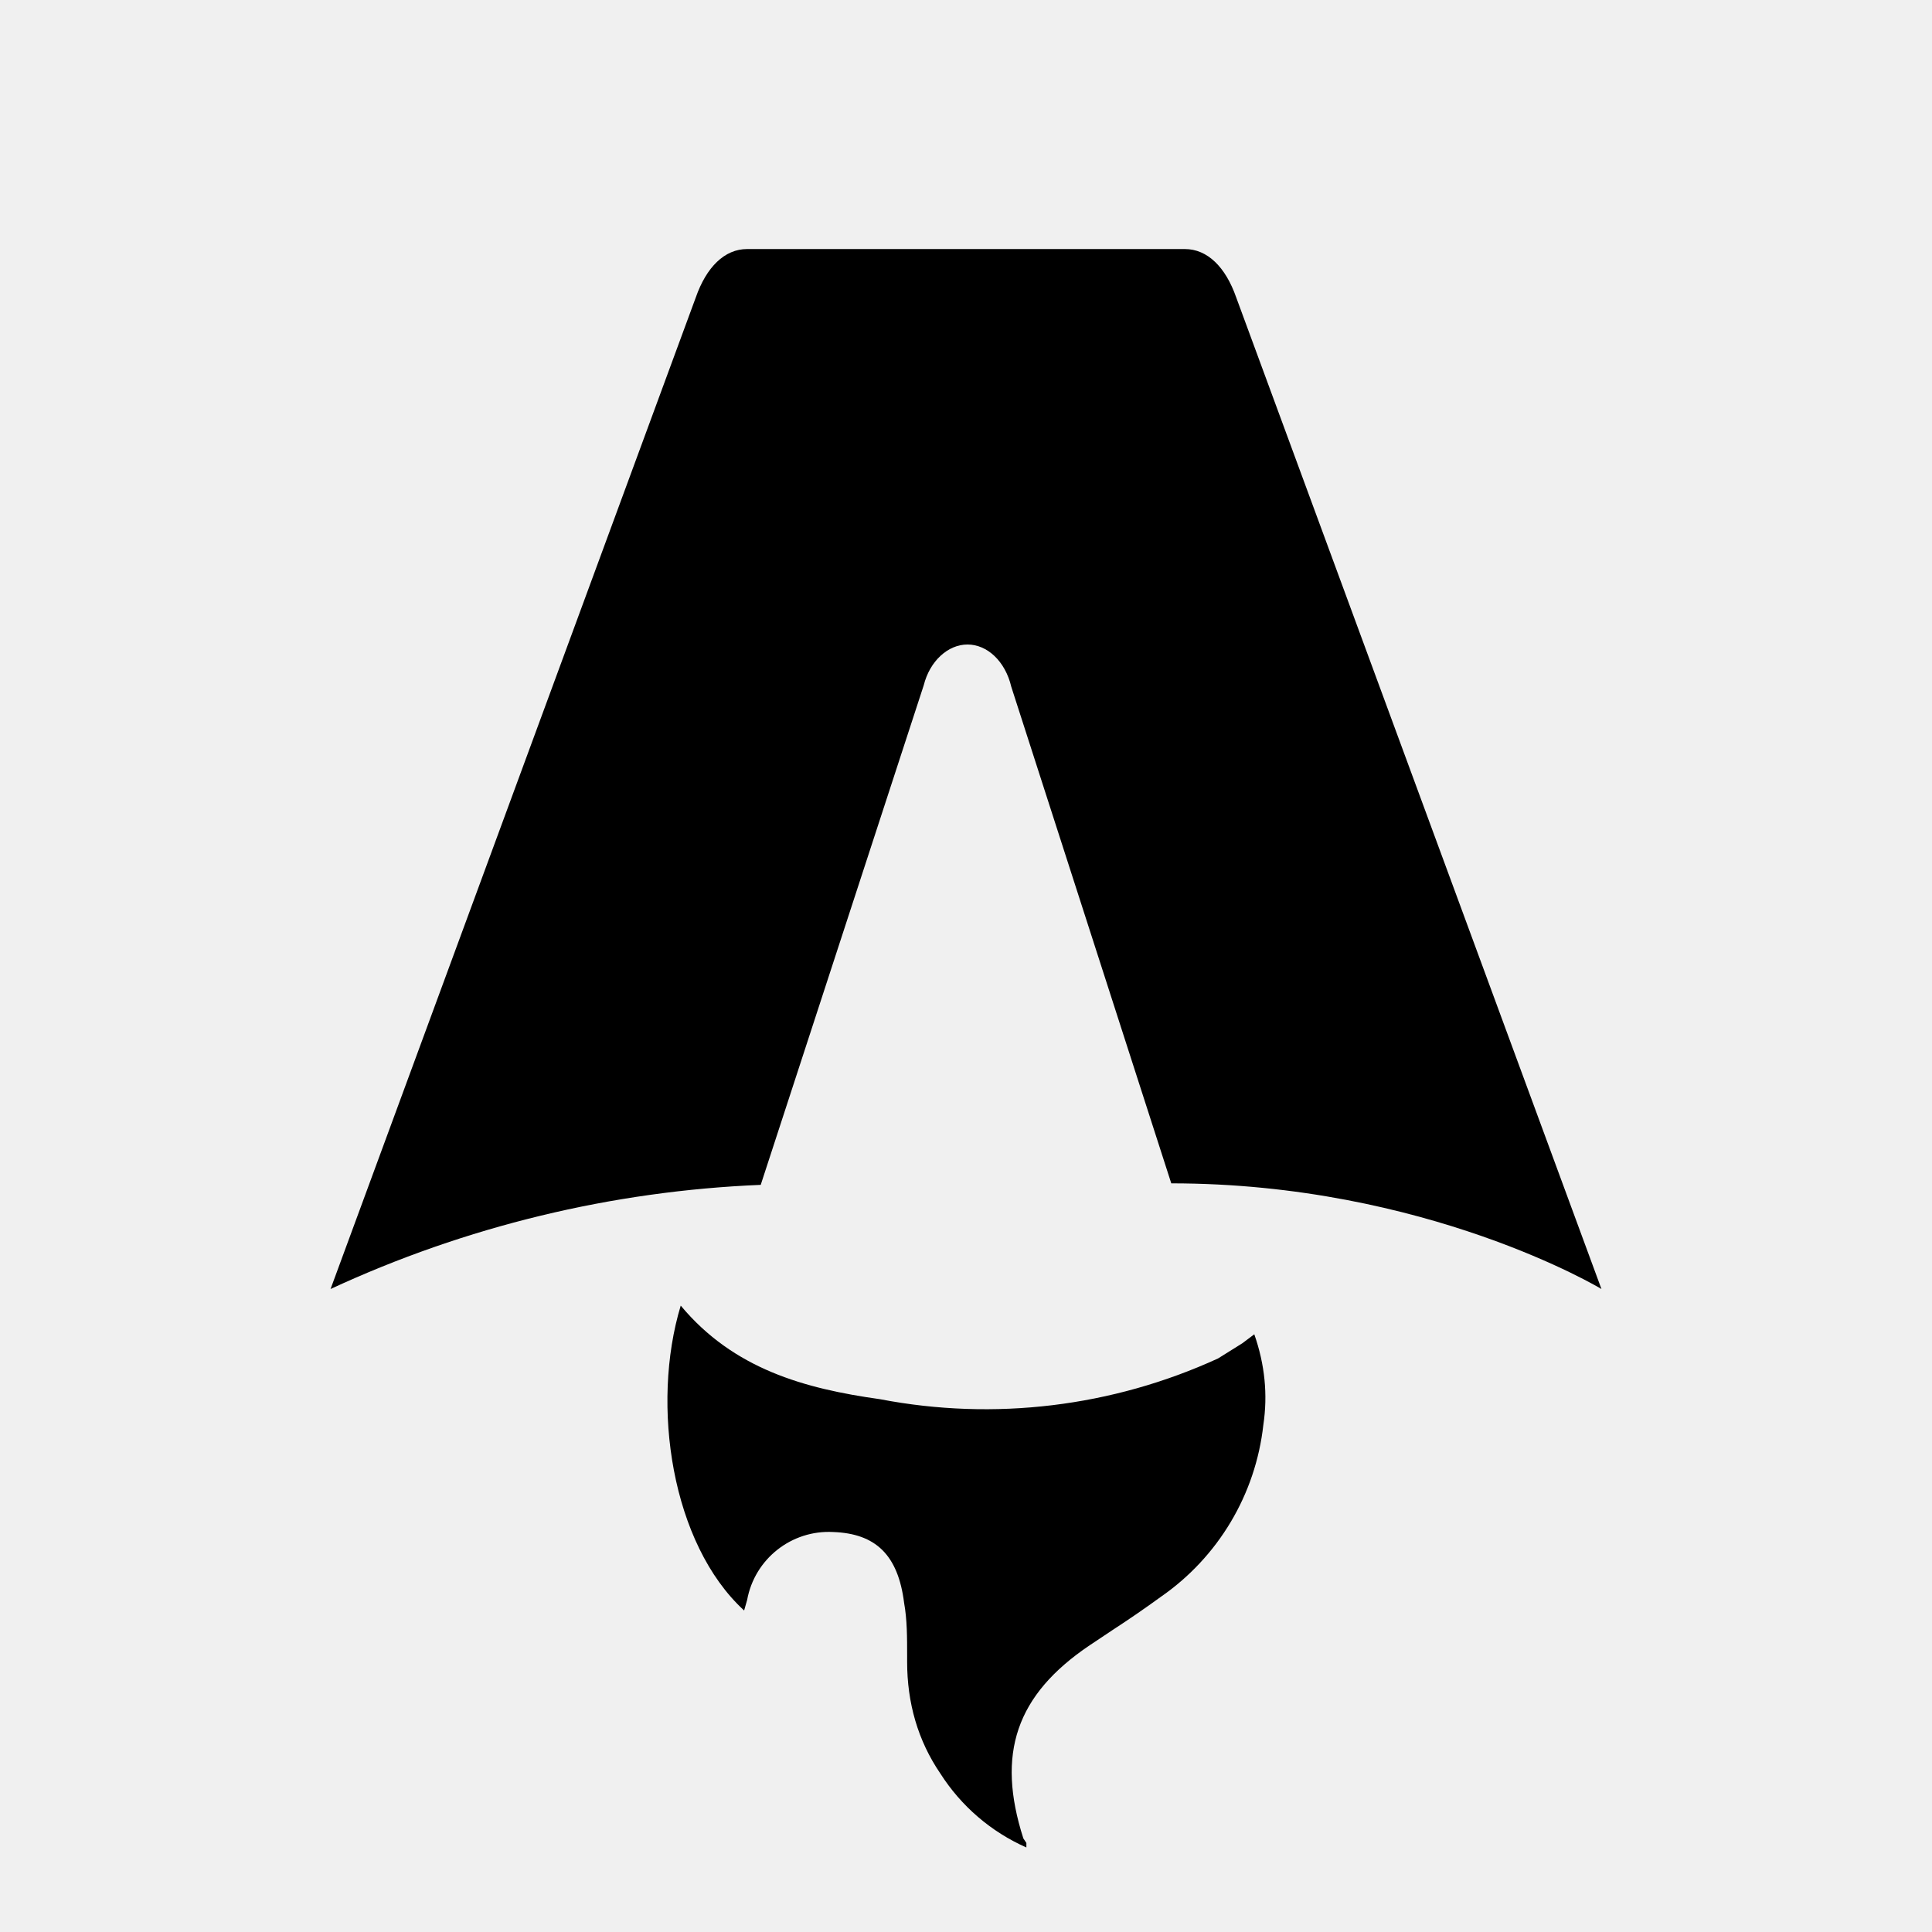
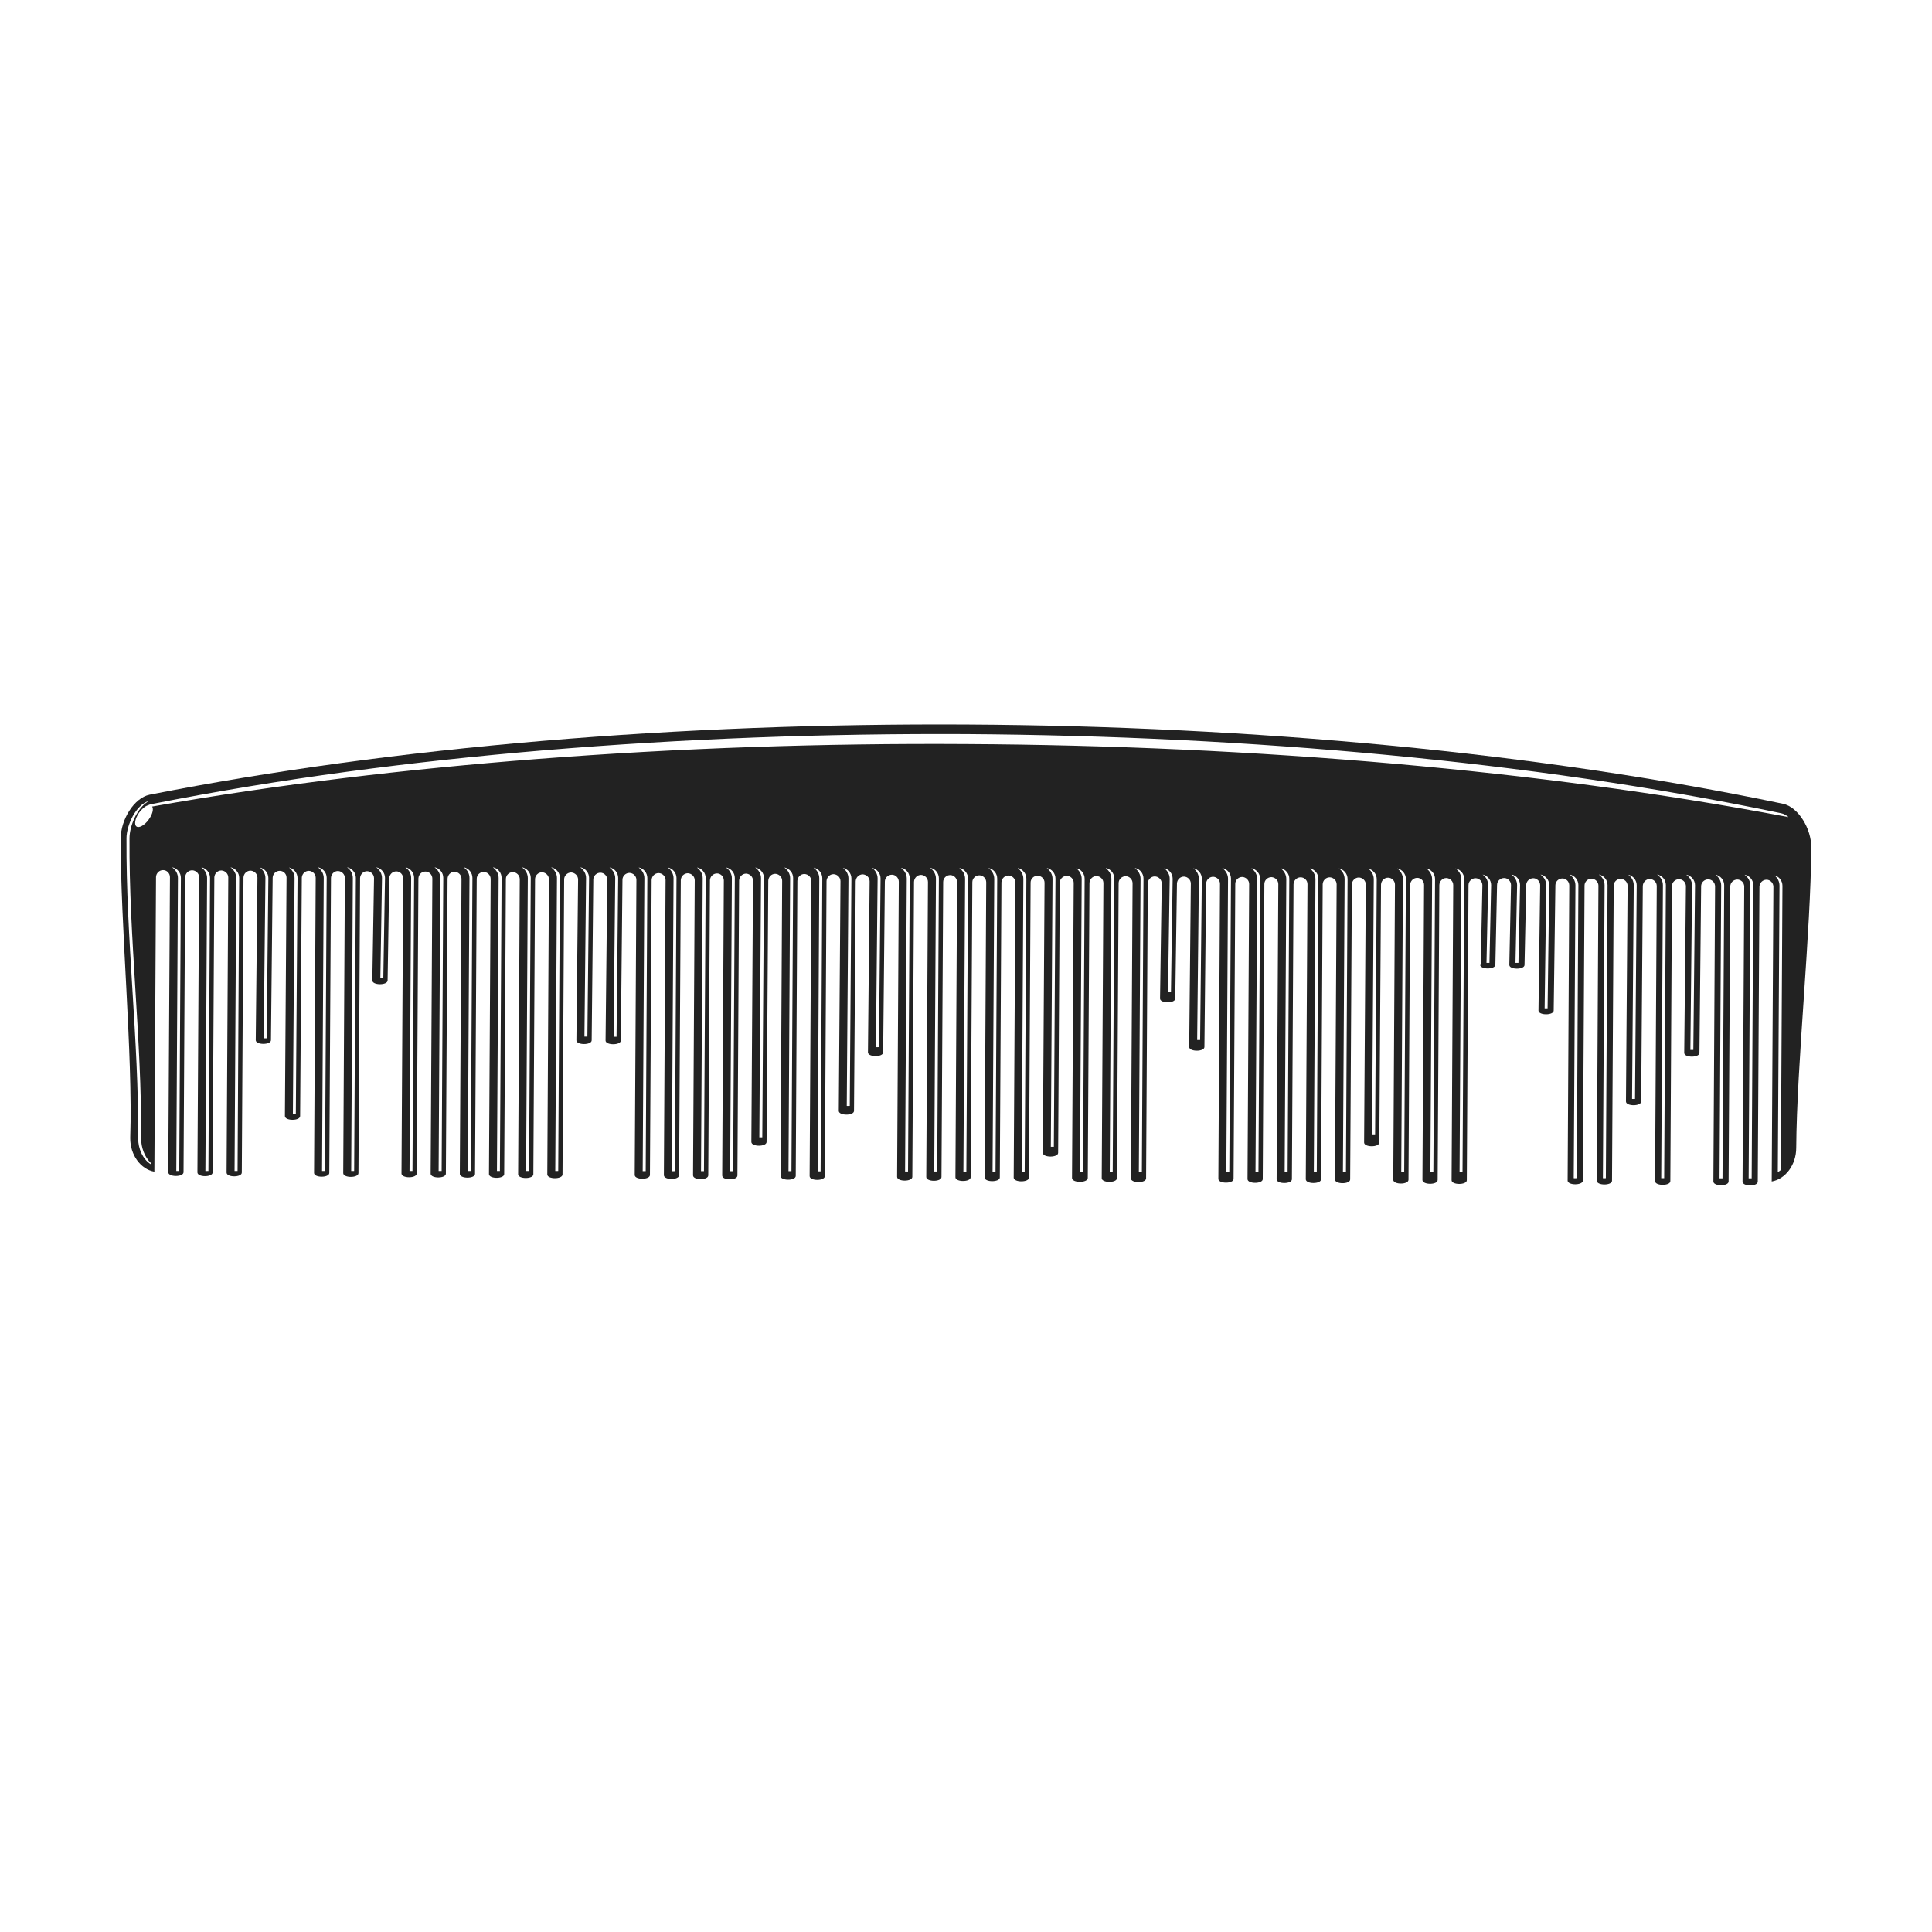
- <svg xmlns="http://www.w3.org/2000/svg" fill="none" viewBox="0 0 128 128">
-   <path d="M50.4 78.5a75.1 75.1 0 0 0-28.5 6.9l24.2-65.7c.7-2 1.9-3.2 3.4-3.2h29c1.5 0 2.7 1.2 3.4 3.2l24.2 65.7s-11.6-7-28.5-7L67 45.5c-.4-1.7-1.6-2.8-2.9-2.8-1.3 0-2.5 1.1-2.9 2.7L50.4 78.5Zm-1.1 28.2Zm-4.2-20.2c-2 6.6-.6 15.8 4.2 20.2a17.5 17.5 0 0 1 .2-.7 5.5 5.5 0 0 1 5.7-4.5c2.8.1 4.3 1.5 4.7 4.7.2 1.1.2 2.3.2 3.5v.4c0 2.7.7 5.2 2.2 7.4a13 13 0 0 0 5.7 4.9v-.3l-.2-.3c-1.8-5.6-.5-9.5 4.4-12.8l1.5-1a73 73 0 0 0 3.2-2.2 16 16 0 0 0 6.8-11.4c.3-2 .1-4-.6-6l-.8.6-1.6 1a37 37 0 0 1-22.4 2.7c-5-.7-9.7-2-13.2-6.2Z" />
-   <style>
-         path { fill: #000; }
-         @media (prefers-color-scheme: dark) {
-             path { fill: #FFF; }
-         }
-     </style>
+ <svg xmlns="http://www.w3.org/2000/svg" width="32" height="32" viewBox="0 0 32 32" fill="none">
+   <rect width="32" height="32" fill="white" />
+   <g clip-path="url(#clip0_34_2)">
+     <path fill-rule="evenodd" clip-rule="evenodd" d="M24.526 15.985L24.553 14.663C24.553 14.598 24.501 14.546 24.439 14.546C24.375 14.546 24.323 14.598 24.323 14.66L24.295 19.548C24.295 19.63 24.043 19.63 24.043 19.548L24.07 14.66C24.07 14.595 24.018 14.546 23.956 14.543C23.892 14.543 23.843 14.595 23.84 14.657L23.812 19.544C23.812 19.63 23.56 19.627 23.56 19.544L23.587 14.657C23.587 14.592 23.535 14.54 23.474 14.54C23.409 14.54 23.36 14.592 23.357 14.653L23.329 19.541C23.329 19.624 23.077 19.624 23.077 19.541L23.105 14.653C23.105 14.589 23.052 14.537 22.991 14.537C22.926 14.537 22.877 14.589 22.874 14.65L22.846 18.923C22.846 19.006 22.594 19.006 22.594 18.923L22.622 14.65C22.622 14.586 22.569 14.537 22.508 14.534C22.443 14.534 22.394 14.586 22.391 14.647L22.363 19.535C22.363 19.618 22.111 19.618 22.111 19.535L22.139 14.647C22.139 14.583 22.087 14.534 22.025 14.531C21.96 14.531 21.911 14.583 21.908 14.644L21.881 19.532C21.881 19.615 21.628 19.615 21.628 19.532L21.656 14.644C21.656 14.58 21.604 14.531 21.542 14.531C21.478 14.531 21.428 14.583 21.425 14.644L21.398 19.532C21.398 19.615 21.145 19.615 21.145 19.532L21.173 14.644C21.173 14.58 21.121 14.531 21.059 14.528C20.995 14.528 20.942 14.58 20.942 14.641L20.915 19.529C20.915 19.612 20.663 19.612 20.663 19.529L20.69 14.641C20.69 14.58 20.638 14.528 20.576 14.525C20.512 14.525 20.46 14.577 20.46 14.638L20.432 19.526C20.432 19.609 20.18 19.609 20.18 19.526L20.207 14.638C20.207 14.574 20.155 14.525 20.094 14.522C20.029 14.522 19.98 14.574 19.977 14.635L19.949 17.341C19.949 17.423 19.697 17.423 19.697 17.341L19.724 14.635C19.724 14.571 19.672 14.522 19.611 14.519C19.546 14.519 19.497 14.571 19.494 14.632L19.466 16.539C19.466 16.622 19.214 16.622 19.214 16.539L19.242 14.632C19.242 14.568 19.189 14.519 19.128 14.516C19.063 14.516 19.014 14.568 19.011 14.629L18.983 19.517C18.983 19.6 18.731 19.6 18.731 19.517L18.759 14.629C18.759 14.565 18.706 14.513 18.645 14.513C18.58 14.513 18.528 14.565 18.528 14.626L18.5 19.514C18.5 19.596 18.248 19.596 18.248 19.514L18.276 14.626C18.276 14.562 18.224 14.513 18.162 14.51C18.098 14.51 18.048 14.562 18.045 14.623L18.017 19.511C18.017 19.596 17.756 19.596 17.756 19.511L17.784 14.623C17.784 14.559 17.732 14.507 17.67 14.507C17.605 14.507 17.553 14.559 17.553 14.62L17.526 19.095C17.526 19.177 17.273 19.177 17.273 19.095L17.301 14.62C17.301 14.556 17.249 14.507 17.187 14.504C17.123 14.504 17.07 14.556 17.07 14.617L17.043 19.505C17.043 19.587 16.79 19.587 16.79 19.505L16.818 14.617C16.818 14.553 16.766 14.504 16.704 14.501C16.64 14.501 16.59 14.553 16.587 14.614L16.56 19.502C16.56 19.584 16.308 19.584 16.308 19.502L16.335 14.614C16.335 14.55 16.283 14.498 16.221 14.498C16.157 14.498 16.105 14.55 16.105 14.611L16.077 19.499C16.077 19.581 15.825 19.581 15.825 19.499L15.852 14.611C15.852 14.546 15.8 14.494 15.739 14.494C15.674 14.494 15.622 14.546 15.622 14.608L15.594 19.495C15.594 19.578 15.342 19.578 15.342 19.495L15.37 14.608C15.37 14.543 15.317 14.494 15.256 14.491C15.191 14.491 15.142 14.543 15.139 14.605L15.111 19.492C15.111 19.575 14.859 19.575 14.859 19.492L14.887 14.605C14.887 14.54 14.834 14.488 14.773 14.488C14.708 14.488 14.656 14.54 14.656 14.601L14.628 17.43C14.628 17.512 14.376 17.512 14.376 17.43L14.404 14.598C14.404 14.534 14.351 14.485 14.29 14.482C14.225 14.482 14.176 14.534 14.173 14.595L14.145 18.4C14.145 18.482 13.893 18.482 13.893 18.4L13.921 14.595C13.921 14.531 13.869 14.482 13.807 14.479C13.742 14.479 13.693 14.531 13.69 14.592L13.662 19.48C13.662 19.563 13.41 19.563 13.41 19.48L13.438 14.592C13.438 14.528 13.386 14.479 13.324 14.476C13.26 14.476 13.21 14.528 13.207 14.589L13.18 19.477C13.18 19.56 12.928 19.56 12.928 19.477L12.955 14.589C12.955 14.525 12.903 14.476 12.841 14.473C12.777 14.473 12.728 14.525 12.725 14.586L12.697 18.914C12.697 18.997 12.445 18.997 12.445 18.914L12.472 14.586C12.472 14.522 12.42 14.473 12.358 14.47C12.294 14.47 12.245 14.522 12.242 14.583L12.214 19.471C12.214 19.554 11.962 19.554 11.962 19.471L11.989 14.583C11.989 14.519 11.937 14.467 11.876 14.467C11.811 14.467 11.762 14.519 11.759 14.58L11.731 19.468C11.731 19.551 11.479 19.551 11.479 19.468L11.507 14.58C11.507 14.516 11.454 14.467 11.393 14.464C11.328 14.464 11.279 14.516 11.276 14.577L11.248 19.465C11.248 19.548 10.996 19.548 10.996 19.465L11.024 14.577C11.024 14.513 10.971 14.464 10.91 14.461C10.845 14.461 10.796 14.513 10.793 14.574L10.765 19.462C10.765 19.544 10.513 19.544 10.513 19.462L10.541 14.574C10.541 14.51 10.489 14.461 10.427 14.458C10.363 14.458 10.31 14.51 10.31 14.571L10.283 17.234C10.283 17.316 10.03 17.316 10.03 17.234L10.058 14.571C10.058 14.507 10.006 14.455 9.944 14.455C9.88 14.455 9.827 14.507 9.827 14.568L9.8 17.231C9.8 17.313 9.547 17.313 9.547 17.231L9.575 14.568C9.575 14.504 9.523 14.455 9.461 14.451C9.397 14.451 9.344 14.504 9.344 14.565L9.317 19.453C9.317 19.535 9.065 19.535 9.065 19.453L9.092 14.565C9.092 14.501 9.04 14.451 8.978 14.448C8.914 14.448 8.862 14.501 8.862 14.562L8.834 19.45C8.834 19.532 8.582 19.532 8.582 19.45L8.609 14.562C8.609 14.498 8.557 14.448 8.496 14.445C8.431 14.445 8.379 14.498 8.379 14.559L8.351 19.447C8.351 19.529 8.099 19.529 8.099 19.447L8.127 14.559C8.127 14.494 8.074 14.445 8.013 14.442C7.948 14.442 7.896 14.494 7.896 14.556L7.868 19.444C7.868 19.526 7.616 19.526 7.616 19.444L7.644 14.556C7.644 14.491 7.591 14.442 7.53 14.439C7.465 14.439 7.416 14.491 7.413 14.553L7.385 19.44C7.385 19.523 7.133 19.523 7.133 19.44L7.161 14.553C7.161 14.488 7.109 14.436 7.047 14.436C6.982 14.436 6.933 14.485 6.93 14.55L6.902 19.437C6.902 19.52 6.65 19.52 6.65 19.437L6.678 14.55C6.678 14.485 6.626 14.433 6.564 14.433C6.5 14.433 6.45 14.485 6.447 14.546L6.42 16.239C6.42 16.322 6.167 16.322 6.167 16.239L6.195 14.546C6.195 14.482 6.143 14.433 6.081 14.43C6.017 14.43 5.967 14.482 5.964 14.543L5.937 19.431C5.937 19.514 5.685 19.514 5.685 19.431L5.712 14.543C5.712 14.479 5.66 14.43 5.598 14.427C5.534 14.427 5.485 14.479 5.482 14.54L5.454 19.428C5.454 19.511 5.202 19.511 5.202 19.428L5.229 14.54C5.229 14.476 5.177 14.427 5.116 14.424C5.051 14.424 5.002 14.476 4.999 14.537L4.971 18.485C4.971 18.568 4.719 18.568 4.719 18.485L4.746 14.537C4.746 14.473 4.694 14.424 4.633 14.424C4.571 14.424 4.519 14.473 4.516 14.537L4.488 17.228C4.488 17.31 4.236 17.31 4.236 17.228L4.264 14.537C4.264 14.473 4.211 14.424 4.15 14.421C4.085 14.421 4.036 14.473 4.033 14.534L4.005 19.422C4.005 19.505 3.753 19.505 3.753 19.422L3.781 14.534C3.781 14.47 3.728 14.421 3.667 14.418C3.602 14.418 3.553 14.47 3.55 14.531L3.522 19.419C3.522 19.502 3.27 19.502 3.27 19.419L3.298 14.531C3.298 14.467 3.246 14.418 3.184 14.415C3.119 14.415 3.07 14.467 3.067 14.528L3.04 19.416C3.04 19.499 2.787 19.499 2.787 19.416L2.815 14.528C2.815 14.464 2.763 14.412 2.701 14.412C2.637 14.412 2.587 14.464 2.584 14.525L2.557 19.407C2.329 19.367 2.154 19.128 2.157 18.847C2.203 17.472 1.991 15.275 2 13.885C2 13.576 2.221 13.215 2.477 13.163C10.599 11.559 21.428 11.617 29.532 13.313C29.788 13.368 30.003 13.729 30 14.038C29.994 15.428 29.76 17.625 29.751 19.012C29.751 19.294 29.573 19.529 29.345 19.569L29.373 14.687C29.373 14.623 29.32 14.571 29.259 14.571C29.194 14.571 29.145 14.623 29.142 14.684L29.114 19.572C29.114 19.655 28.862 19.655 28.862 19.572L28.89 14.684C28.89 14.62 28.837 14.568 28.776 14.568C28.711 14.568 28.659 14.62 28.659 14.681L28.631 19.569C28.631 19.652 28.379 19.652 28.379 19.569L28.407 14.681C28.407 14.617 28.355 14.565 28.293 14.565C28.228 14.565 28.176 14.617 28.176 14.678L28.148 17.439C28.148 17.521 27.896 17.521 27.896 17.439L27.924 14.678C27.924 14.614 27.872 14.562 27.81 14.562C27.746 14.562 27.693 14.614 27.693 14.675L27.666 19.563C27.666 19.645 27.413 19.645 27.413 19.563L27.441 14.675C27.441 14.611 27.389 14.562 27.327 14.559C27.263 14.559 27.213 14.611 27.21 14.672L27.183 18.244C27.183 18.326 26.931 18.326 26.931 18.244L26.958 14.672C26.958 14.608 26.906 14.559 26.844 14.556C26.78 14.556 26.728 14.608 26.728 14.669L26.7 19.557C26.7 19.639 26.448 19.639 26.448 19.557L26.475 14.669C26.475 14.608 26.423 14.556 26.362 14.553C26.297 14.553 26.245 14.605 26.245 14.666L26.217 19.554C26.217 19.636 25.965 19.636 25.965 19.554L25.992 14.666C25.992 14.601 25.94 14.55 25.879 14.55C25.814 14.55 25.762 14.601 25.762 14.663L25.734 16.738C25.734 16.82 25.482 16.82 25.482 16.738L25.51 14.663C25.51 14.598 25.457 14.546 25.396 14.546C25.331 14.546 25.279 14.598 25.279 14.66L25.251 15.982C25.251 16.064 24.999 16.064 24.999 15.982L25.027 14.66C25.027 14.595 24.974 14.543 24.913 14.543C24.848 14.543 24.796 14.595 24.796 14.657L24.768 15.979C24.768 16.061 24.516 16.061 24.516 15.979L24.526 15.985Z" fill="#222222" />
+     <path fill-rule="evenodd" clip-rule="evenodd" d="M24.621 15.948C24.621 15.948 24.655 15.948 24.67 15.948L24.698 14.66C24.698 14.574 24.636 14.501 24.556 14.485C24.615 14.525 24.648 14.589 24.648 14.66L24.621 15.945V15.948ZM25.036 14.488C25.095 14.528 25.128 14.592 25.128 14.663L25.101 15.948C25.101 15.948 25.134 15.948 25.15 15.948L25.177 14.66C25.177 14.574 25.119 14.501 25.036 14.485V14.488ZM25.519 14.488C25.574 14.528 25.611 14.592 25.611 14.663L25.584 16.701C25.584 16.701 25.617 16.701 25.633 16.701L25.66 14.66C25.66 14.574 25.599 14.504 25.519 14.485V14.488ZM26.002 14.488C26.057 14.528 26.094 14.592 26.094 14.663L26.066 19.514C26.066 19.514 26.1 19.517 26.116 19.514L26.143 14.66C26.143 14.574 26.082 14.504 26.002 14.485V14.488ZM26.485 14.488C26.543 14.528 26.577 14.592 26.577 14.663L26.549 19.514C26.549 19.514 26.583 19.517 26.598 19.514L26.626 14.66C26.626 14.574 26.565 14.504 26.485 14.485V14.488ZM26.968 14.488C27.026 14.528 27.06 14.592 27.06 14.663L27.032 18.201C27.032 18.201 27.066 18.204 27.081 18.201L27.109 14.663C27.109 14.577 27.047 14.504 26.968 14.488ZM27.45 14.488C27.509 14.528 27.543 14.592 27.543 14.663L27.515 19.514C27.515 19.514 27.549 19.514 27.564 19.514L27.592 14.66C27.592 14.574 27.533 14.504 27.45 14.485V14.488ZM27.933 14.491C27.989 14.531 28.026 14.595 28.026 14.666L27.998 17.39C27.998 17.39 28.032 17.39 28.047 17.39L28.075 14.663C28.075 14.577 28.016 14.507 27.933 14.488V14.491ZM28.416 14.491C28.471 14.531 28.508 14.595 28.508 14.666L28.481 19.517C28.481 19.517 28.515 19.517 28.53 19.517L28.558 14.663C28.558 14.577 28.499 14.507 28.416 14.488V14.491ZM28.899 14.491C28.954 14.531 28.991 14.595 28.991 14.666L28.963 19.517C28.963 19.517 28.997 19.517 29.013 19.517L29.04 14.663C29.04 14.577 28.982 14.507 28.899 14.488V14.491ZM29.382 14.494C29.44 14.534 29.474 14.598 29.474 14.669L29.446 19.413C29.465 19.404 29.48 19.392 29.496 19.379L29.523 14.672C29.523 14.586 29.465 14.513 29.382 14.498V14.494ZM2.471 13.264C2.246 13.328 2.095 13.674 2.095 13.885C2.086 15.547 2.298 17.2 2.289 18.862C2.289 19.018 2.36 19.199 2.498 19.284V19.263C2.394 19.162 2.338 19.006 2.338 18.862C2.348 17.2 2.135 15.547 2.145 13.885C2.145 13.68 2.271 13.374 2.471 13.264ZM2.855 14.369C2.91 14.409 2.947 14.473 2.947 14.543L2.92 19.395C2.92 19.395 2.953 19.395 2.969 19.395L2.996 14.54C2.996 14.455 2.935 14.384 2.855 14.366V14.369ZM3.338 14.369C3.393 14.409 3.43 14.473 3.43 14.543L3.402 19.395C3.402 19.395 3.436 19.398 3.452 19.395L3.479 14.54C3.479 14.455 3.418 14.384 3.338 14.366V14.369ZM3.821 14.369C3.876 14.409 3.913 14.473 3.913 14.543L3.885 19.395C3.885 19.395 3.919 19.395 3.935 19.395L3.962 14.54C3.962 14.455 3.901 14.384 3.821 14.366V14.369ZM4.304 14.369C4.359 14.409 4.396 14.473 4.396 14.543L4.368 17.197C4.368 17.197 4.402 17.197 4.417 17.197L4.445 14.543C4.445 14.458 4.384 14.387 4.304 14.369ZM4.786 14.369C4.842 14.409 4.879 14.473 4.879 14.543L4.851 18.458C4.851 18.458 4.885 18.458 4.9 18.458L4.928 14.543C4.928 14.458 4.866 14.387 4.786 14.369ZM5.269 14.369C5.325 14.409 5.362 14.473 5.362 14.543L5.334 19.395C5.334 19.395 5.368 19.395 5.383 19.395L5.411 14.54C5.411 14.455 5.352 14.384 5.269 14.366V14.369ZM5.752 14.369C5.808 14.409 5.844 14.473 5.844 14.543L5.817 19.395C5.817 19.395 5.851 19.395 5.866 19.395L5.894 14.54C5.894 14.455 5.832 14.384 5.752 14.366V14.369ZM6.235 14.369C6.29 14.409 6.327 14.473 6.327 14.543L6.3 16.199C6.3 16.199 6.333 16.199 6.349 16.199L6.377 14.54C6.377 14.455 6.315 14.384 6.235 14.366V14.369ZM6.718 14.369C6.776 14.409 6.81 14.473 6.81 14.543L6.783 19.395C6.783 19.395 6.816 19.395 6.832 19.395L6.859 14.54C6.859 14.455 6.798 14.384 6.718 14.366V14.369ZM7.201 14.369C7.256 14.409 7.293 14.473 7.293 14.543L7.265 19.395C7.265 19.395 7.299 19.395 7.315 19.395L7.342 14.54C7.342 14.455 7.284 14.384 7.201 14.366V14.369ZM7.684 14.369C7.742 14.409 7.776 14.473 7.776 14.543L7.748 19.395C7.748 19.395 7.782 19.395 7.797 19.395L7.825 14.54C7.825 14.455 7.764 14.384 7.684 14.366V14.369ZM8.167 14.369C8.222 14.409 8.259 14.473 8.259 14.543L8.231 19.395C8.231 19.395 8.265 19.398 8.28 19.395L8.308 14.54C8.308 14.455 8.246 14.381 8.167 14.366V14.369ZM8.649 14.369C8.705 14.409 8.742 14.473 8.742 14.543L8.714 19.395C8.714 19.395 8.748 19.395 8.763 19.395L8.791 14.54C8.791 14.455 8.729 14.384 8.649 14.366V14.369ZM9.132 14.369C9.188 14.409 9.225 14.473 9.225 14.543L9.197 19.395C9.197 19.395 9.231 19.398 9.246 19.395L9.274 14.54C9.274 14.455 9.212 14.384 9.132 14.366V14.369ZM9.615 14.369C9.67 14.409 9.707 14.473 9.707 14.543L9.68 17.169C9.68 17.169 9.714 17.169 9.729 17.169L9.757 14.54C9.757 14.455 9.695 14.381 9.615 14.366V14.369ZM10.098 14.372C10.153 14.412 10.19 14.476 10.19 14.546L10.163 17.172C10.163 17.172 10.196 17.172 10.212 17.172L10.239 14.543C10.239 14.458 10.181 14.384 10.098 14.369V14.372ZM10.581 14.372C10.636 14.412 10.673 14.476 10.673 14.546L10.645 19.398C10.645 19.398 10.679 19.398 10.695 19.398L10.722 14.543C10.722 14.458 10.661 14.384 10.581 14.369V14.372ZM11.064 14.372C11.119 14.412 11.156 14.476 11.156 14.546L11.128 19.398C11.128 19.398 11.162 19.401 11.178 19.398L11.205 14.543C11.205 14.458 11.144 14.387 11.064 14.369V14.372ZM11.547 14.372C11.602 14.412 11.639 14.476 11.639 14.546L11.611 19.398C11.611 19.398 11.645 19.398 11.66 19.398L11.688 14.543C11.688 14.458 11.63 14.387 11.547 14.369V14.372ZM12.029 14.372C12.085 14.412 12.122 14.476 12.122 14.546L12.094 19.398C12.094 19.398 12.128 19.401 12.143 19.398L12.171 14.543C12.171 14.458 12.113 14.387 12.029 14.369V14.372ZM12.512 14.372C12.568 14.412 12.605 14.476 12.605 14.546L12.577 18.837C12.577 18.837 12.611 18.837 12.626 18.837L12.654 14.543C12.654 14.458 12.592 14.387 12.512 14.369V14.372ZM12.995 14.372C13.05 14.412 13.087 14.476 13.087 14.546L13.06 19.398C13.06 19.398 13.094 19.398 13.109 19.398L13.137 14.543C13.137 14.458 13.078 14.387 12.995 14.369V14.372ZM13.478 14.375C13.537 14.415 13.57 14.479 13.57 14.55L13.543 19.401C13.543 19.401 13.576 19.401 13.592 19.401L13.62 14.546C13.62 14.461 13.558 14.39 13.478 14.372V14.375ZM13.961 14.375C14.016 14.415 14.053 14.479 14.053 14.55L14.025 18.317C14.025 18.317 14.059 18.32 14.075 18.317L14.102 14.55C14.102 14.464 14.041 14.393 13.961 14.375ZM14.444 14.375C14.499 14.415 14.536 14.479 14.536 14.55L14.508 17.344C14.508 17.344 14.542 17.347 14.558 17.344L14.585 14.55C14.585 14.464 14.524 14.393 14.444 14.375ZM14.927 14.378C14.982 14.418 15.019 14.482 15.019 14.553L14.991 19.404C14.991 19.404 15.025 19.404 15.04 19.404L15.068 14.55C15.068 14.464 15.01 14.39 14.927 14.375V14.378ZM15.409 14.378C15.465 14.418 15.502 14.482 15.502 14.553L15.474 19.404C15.474 19.404 15.508 19.404 15.523 19.404L15.551 14.55C15.551 14.464 15.492 14.39 15.409 14.375V14.378ZM15.892 14.381C15.948 14.418 15.985 14.485 15.985 14.556L15.957 19.407C15.957 19.407 15.991 19.407 16.006 19.407L16.034 14.553C16.034 14.467 15.975 14.393 15.892 14.378V14.381ZM16.375 14.381C16.431 14.421 16.468 14.485 16.468 14.556L16.44 19.407C16.44 19.407 16.474 19.407 16.489 19.407L16.517 14.553C16.517 14.467 16.458 14.396 16.375 14.378V14.381ZM16.858 14.381C16.913 14.421 16.95 14.485 16.95 14.556L16.923 19.407C16.923 19.407 16.956 19.41 16.972 19.407L17 14.553C17 14.467 16.938 14.396 16.858 14.378V14.381ZM17.341 14.381C17.396 14.421 17.433 14.485 17.433 14.556L17.405 18.994C17.405 18.994 17.439 18.994 17.455 18.994L17.482 14.553C17.482 14.467 17.424 14.396 17.341 14.378V14.381ZM17.824 14.381C17.879 14.421 17.916 14.485 17.916 14.556L17.888 19.41C17.888 19.41 17.922 19.413 17.938 19.41L17.965 14.556C17.965 14.47 17.907 14.396 17.824 14.381ZM18.316 14.381C18.371 14.421 18.408 14.485 18.408 14.556L18.381 19.407C18.381 19.407 18.414 19.407 18.43 19.407L18.457 14.553C18.457 14.467 18.396 14.393 18.316 14.378V14.381ZM18.799 14.381C18.854 14.421 18.891 14.485 18.891 14.556L18.863 19.407C18.863 19.407 18.897 19.407 18.913 19.407L18.94 14.553C18.94 14.467 18.882 14.393 18.799 14.378V14.381ZM19.282 14.381C19.337 14.421 19.374 14.485 19.374 14.556L19.346 16.429C19.346 16.429 19.377 16.429 19.395 16.429L19.423 14.556C19.423 14.47 19.365 14.4 19.282 14.381ZM19.765 14.381C19.82 14.421 19.857 14.485 19.857 14.556L19.829 17.225C19.829 17.225 19.863 17.225 19.878 17.225L19.906 14.556C19.906 14.47 19.848 14.4 19.765 14.381ZM20.247 14.381C20.303 14.421 20.34 14.485 20.34 14.556L20.312 19.407C20.312 19.407 20.346 19.407 20.361 19.407L20.389 14.553C20.389 14.467 20.327 14.396 20.247 14.378V14.381ZM20.73 14.384C20.786 14.424 20.823 14.488 20.823 14.559L20.795 19.41C20.795 19.41 20.829 19.41 20.844 19.41L20.872 14.556C20.872 14.47 20.81 14.4 20.73 14.381V14.384ZM21.213 14.384C21.268 14.424 21.305 14.488 21.305 14.559L21.278 19.41C21.278 19.41 21.311 19.41 21.327 19.41L21.355 14.556C21.355 14.47 21.296 14.4 21.213 14.381V14.384ZM21.696 14.387C21.751 14.424 21.788 14.491 21.788 14.562L21.761 19.413C21.761 19.413 21.794 19.413 21.81 19.413L21.837 14.559C21.837 14.473 21.779 14.4 21.696 14.384V14.387ZM22.179 14.387C22.237 14.427 22.271 14.491 22.271 14.562L22.243 19.413C22.259 19.413 22.277 19.413 22.293 19.413L22.32 14.559C22.32 14.473 22.259 14.403 22.179 14.384V14.387ZM22.662 14.387C22.717 14.427 22.754 14.491 22.754 14.562L22.726 18.801C22.726 18.801 22.76 18.801 22.776 18.801L22.803 14.562C22.803 14.476 22.742 14.406 22.662 14.387ZM23.145 14.387C23.2 14.427 23.237 14.491 23.237 14.562L23.209 19.413C23.209 19.413 23.243 19.413 23.258 19.413L23.286 14.559C23.286 14.473 23.224 14.403 23.145 14.384V14.387ZM23.627 14.387C23.683 14.427 23.72 14.491 23.72 14.562L23.692 19.413C23.692 19.413 23.726 19.413 23.741 19.413L23.769 14.559C23.769 14.473 23.707 14.403 23.627 14.384V14.387ZM24.11 14.387C24.169 14.427 24.203 14.491 24.203 14.562L24.175 19.413C24.175 19.413 24.209 19.416 24.224 19.413L24.252 14.559C24.252 14.473 24.19 14.403 24.11 14.384V14.387Z" fill="white" />
+     <path fill-rule="evenodd" clip-rule="evenodd" d="M29.619 13.53C29.582 13.5 29.542 13.478 29.499 13.469C27.361 13.022 25.187 12.716 23.012 12.508C20.687 12.285 18.347 12.175 16.009 12.159C13.672 12.147 11.331 12.233 9.003 12.428C6.829 12.612 4.648 12.894 2.507 13.319C2.489 13.322 2.471 13.328 2.452 13.338C2.406 13.35 2.351 13.396 2.304 13.46C2.237 13.555 2.218 13.659 2.261 13.69C2.304 13.72 2.397 13.668 2.464 13.573C2.526 13.488 2.547 13.399 2.52 13.359C4.623 12.986 6.758 12.738 8.892 12.572C11.258 12.389 13.635 12.309 16.009 12.324C18.384 12.337 20.761 12.444 23.123 12.652C25.297 12.845 27.475 13.126 29.619 13.533V13.53Z" fill="white" />
+   </g>
+   <defs>
+     <clipPath id="clip0_34_2">
+       <rect width="28" height="7.636" fill="white" transform="translate(2 12)" />
+     </clipPath>
+   </defs>
</svg>
